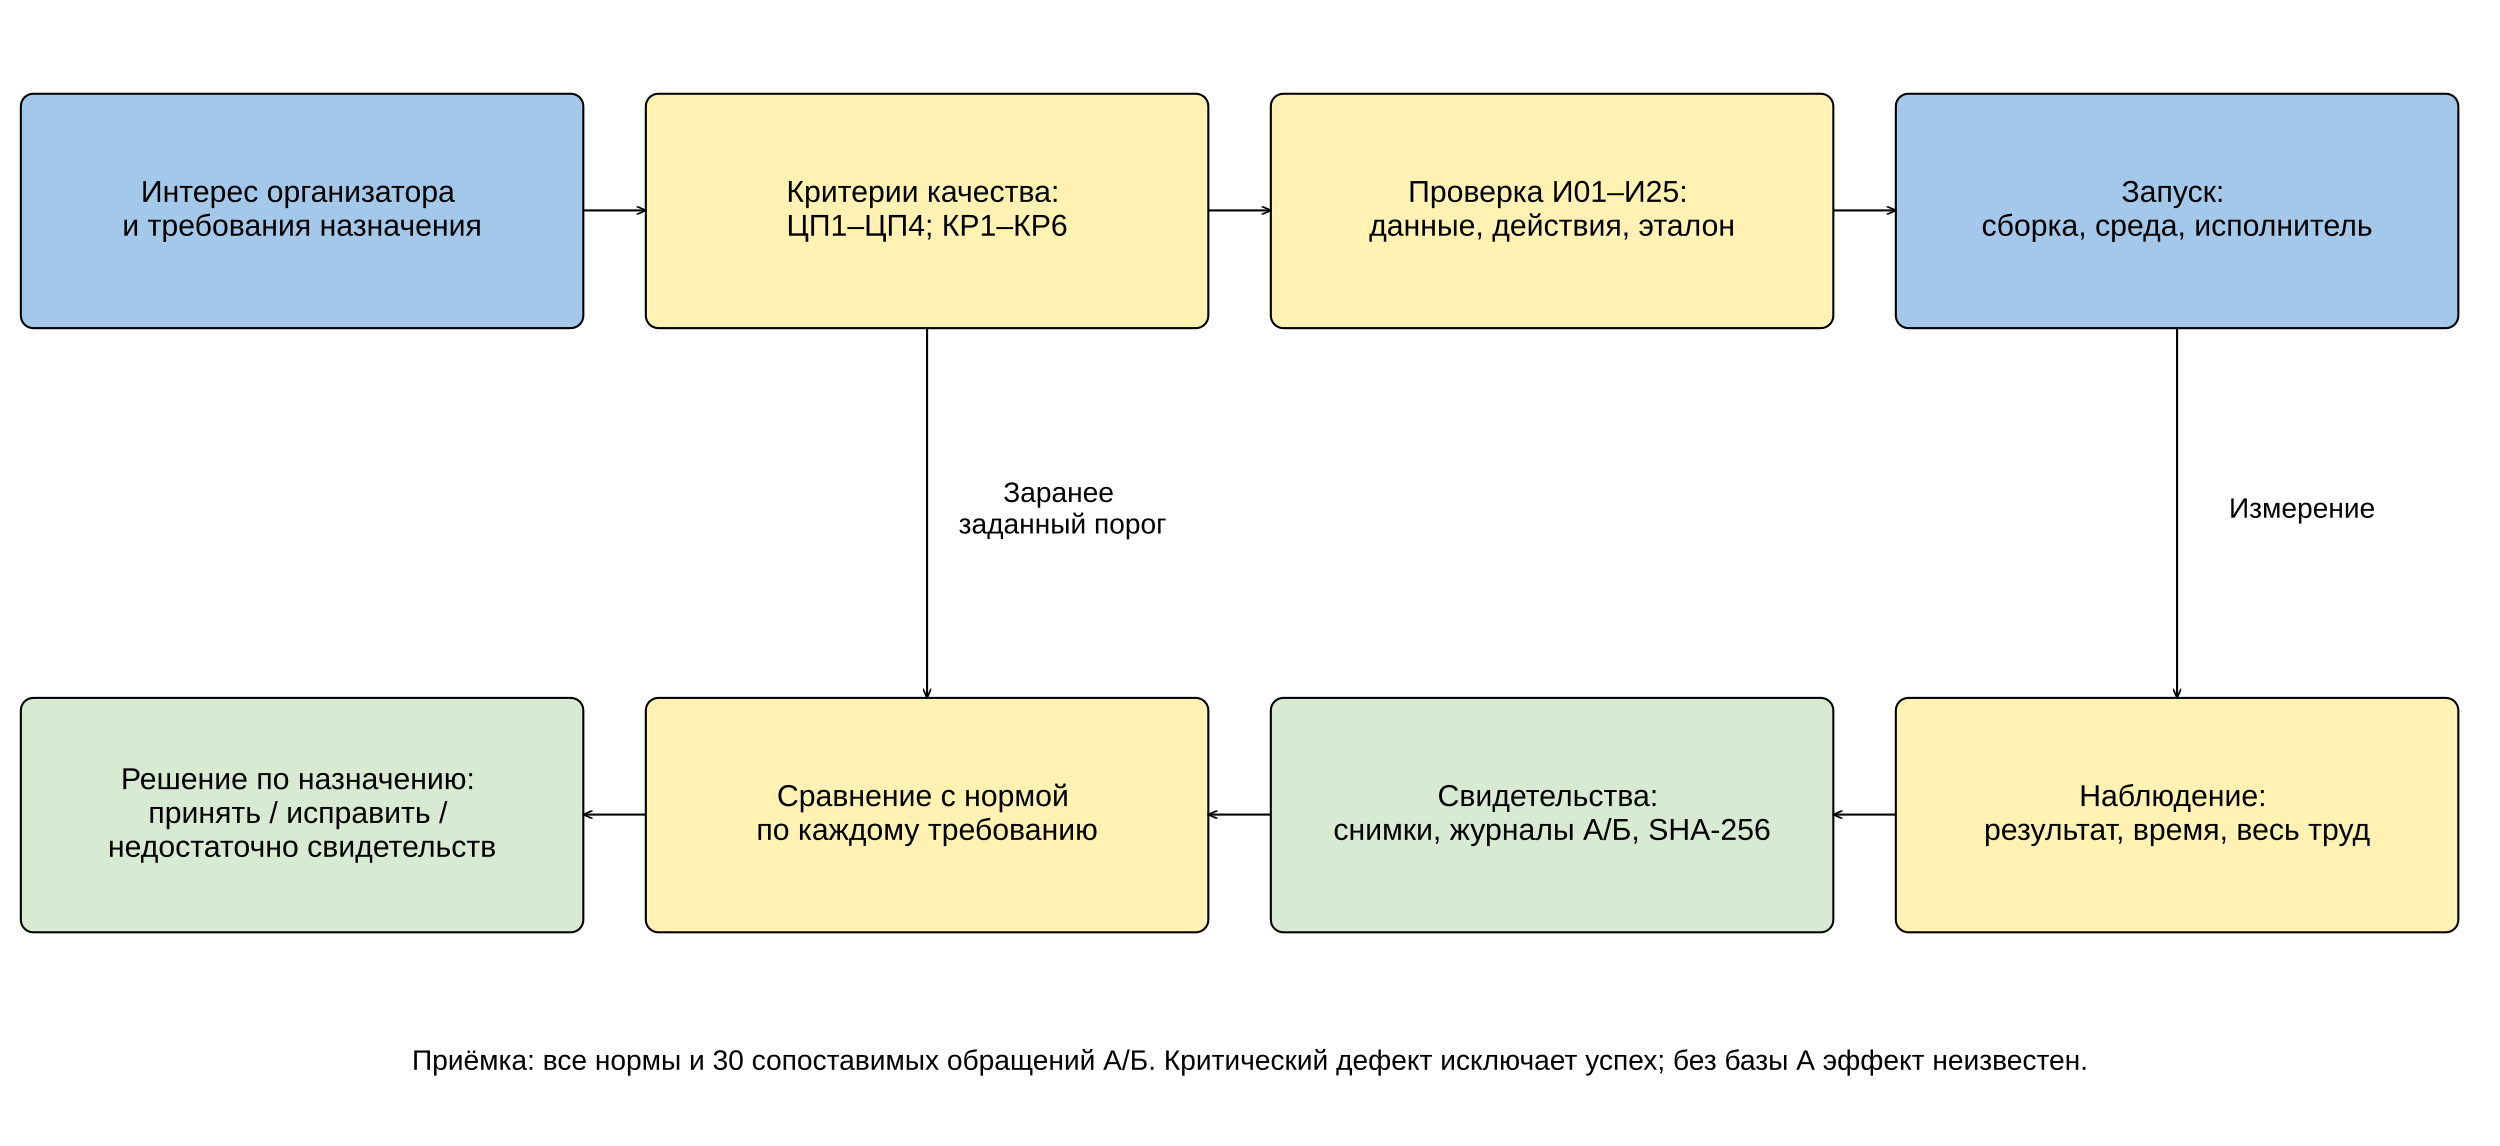
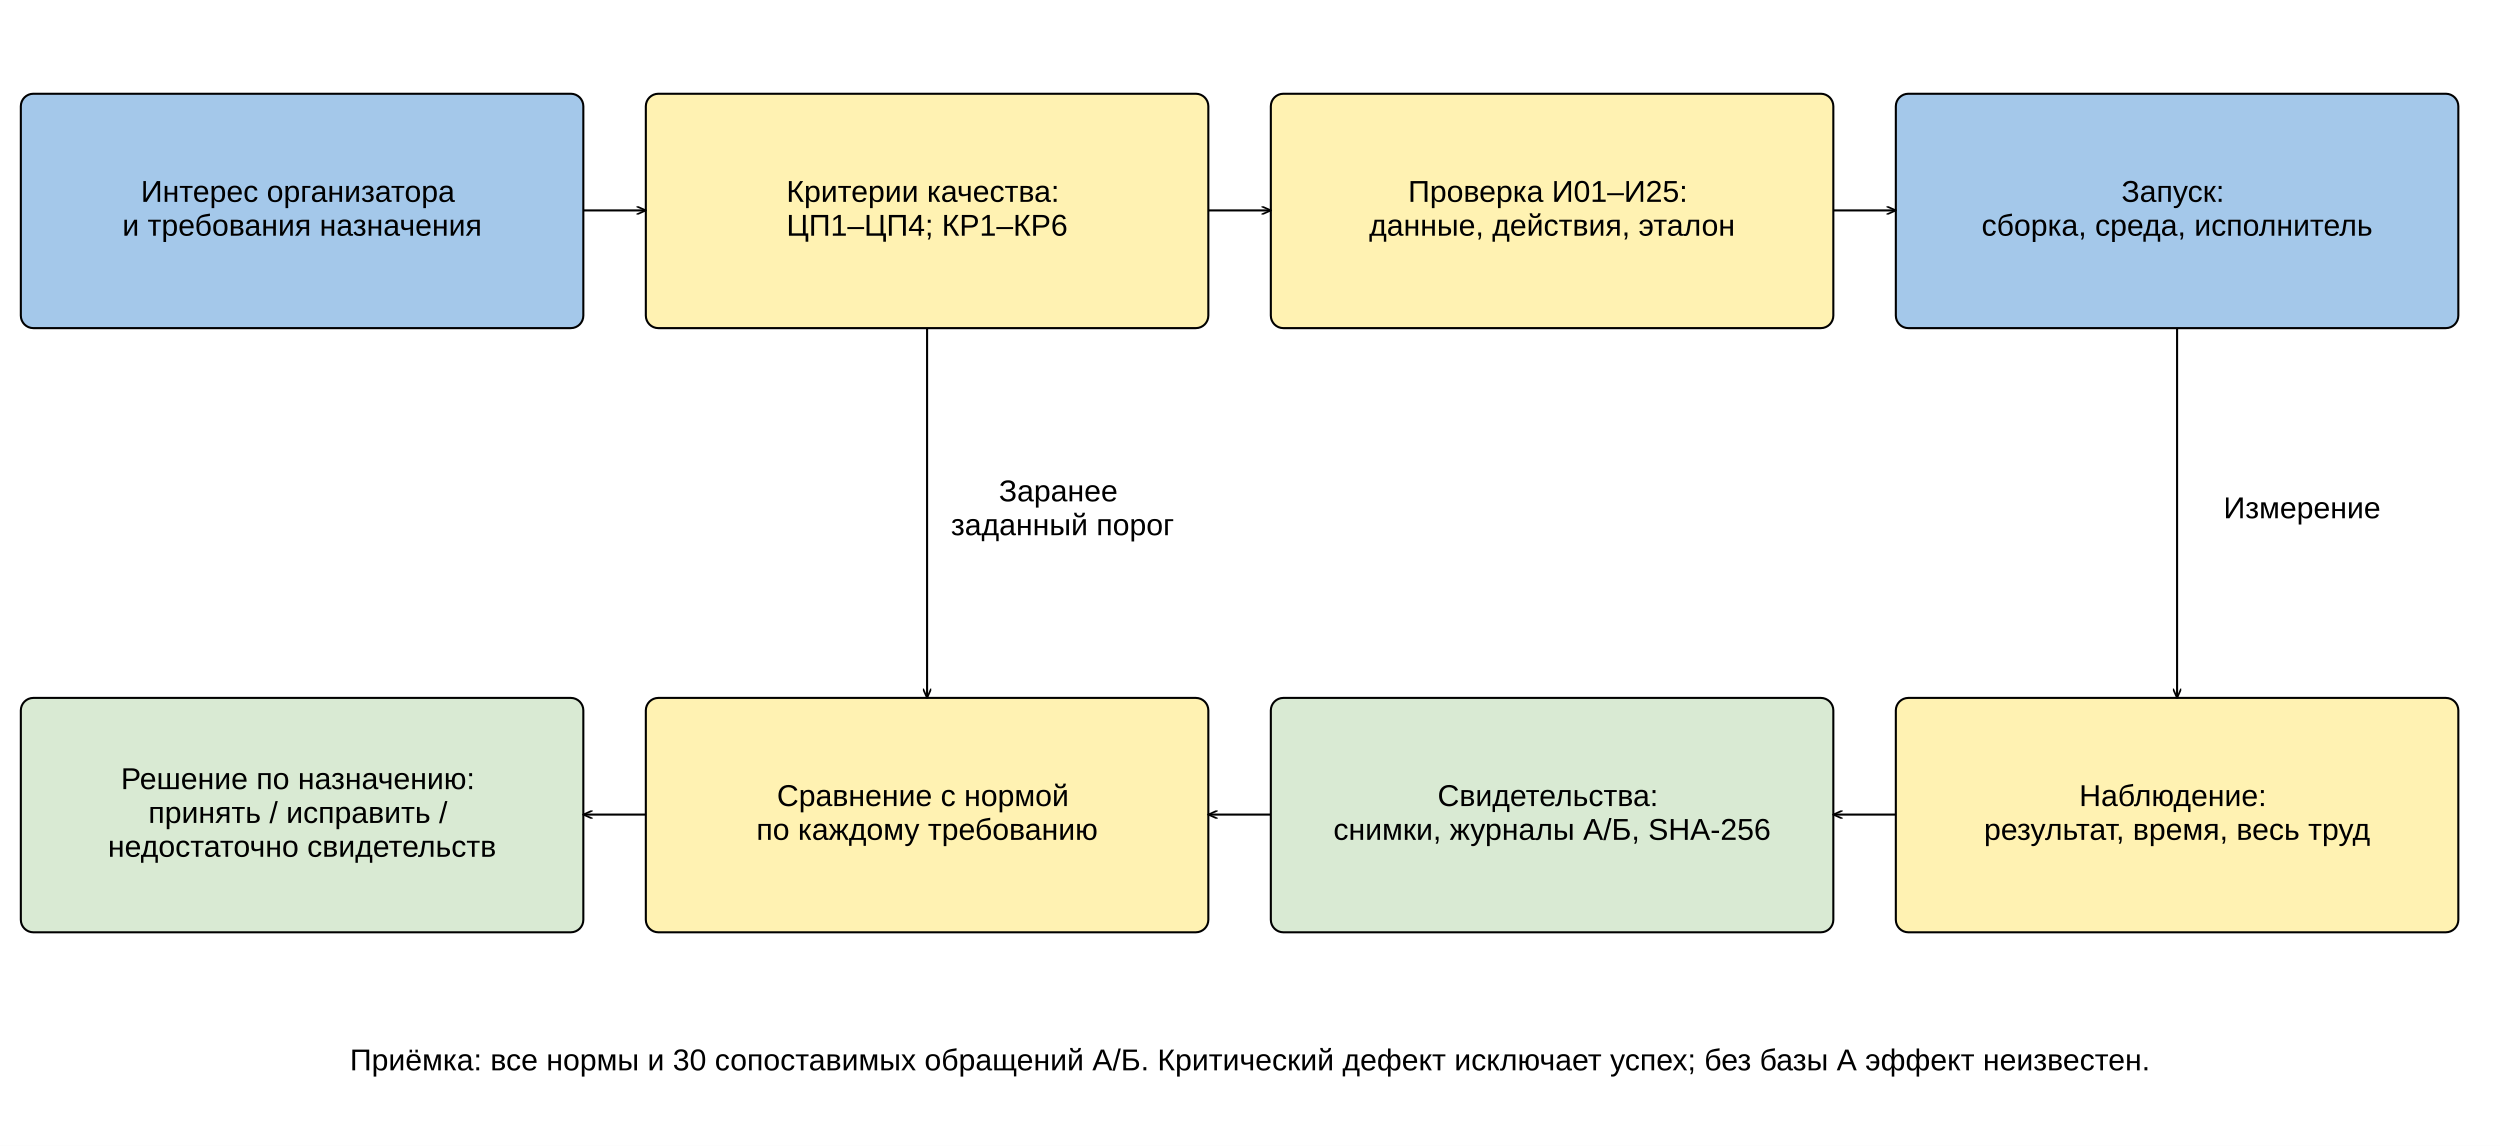
<svg xmlns="http://www.w3.org/2000/svg" width="2400" height="1100" viewBox="0 0 2400 1100">
  <defs>
    <marker id="arrow" markerWidth="10" markerHeight="8" refX="9" refY="4" orient="auto" markerUnits="userSpaceOnUse">
      <path d="M 0 0 L 9 4 L 0 8" fill="none" stroke="black" stroke-width="1.7" />
    </marker>
  </defs>
  <rect width="100%" height="100%" fill="white" />
  <rect x="20" y="90" width="540" height="225" rx="12" fill="#A4C8EA" stroke="black" stroke-width="2" />
  <text x="290.0" y="193.80" text-anchor="middle" font-family="Arial" font-size="29" fill="black">
    <tspan x="290.0" dy="0">Интерес организатора</tspan>
    <tspan x="290.0" dy="32.48">и требования назначения</tspan>
  </text>
  <rect x="620" y="90" width="540" height="225" rx="12" fill="#FFF2B2" stroke="black" stroke-width="2" />
  <text x="890.0" y="193.80" text-anchor="middle" font-family="Arial" font-size="29" fill="black">
    <tspan x="890.0" dy="0">Критерии качества:</tspan>
    <tspan x="890.0" dy="32.48">ЦП1–ЦП4; КР1–КР6</tspan>
  </text>
  <rect x="1220" y="90" width="540" height="225" rx="12" fill="#FFF2B2" stroke="black" stroke-width="2" />
  <text x="1490.0" y="193.80" text-anchor="middle" font-family="Arial" font-size="29" fill="black">
    <tspan x="1490.0" dy="0">Проверка И01–И25:</tspan>
    <tspan x="1490.0" dy="32.48">данные, действия, эталон</tspan>
  </text>
  <rect x="1820" y="90" width="540" height="225" rx="12" fill="#A4C8EA" stroke="black" stroke-width="2" />
  <text x="2090.0" y="193.80" text-anchor="middle" font-family="Arial" font-size="29" fill="black">
    <tspan x="2090.0" dy="0">Запуск:</tspan>
    <tspan x="2090.0" dy="32.48">сборка, среда, исполнитель</tspan>
  </text>
  <rect x="1820" y="670" width="540" height="225" rx="12" fill="#FFF2B2" stroke="black" stroke-width="2" />
  <text x="2090.0" y="773.80" text-anchor="middle" font-family="Arial" font-size="29" fill="black">
    <tspan x="2090.0" dy="0">Наблюдение:</tspan>
    <tspan x="2090.0" dy="32.48">результат, время, весь труд</tspan>
  </text>
  <rect x="1220" y="670" width="540" height="225" rx="12" fill="#D9EAD3" stroke="black" stroke-width="2" />
  <text x="1490.0" y="773.80" text-anchor="middle" font-family="Arial" font-size="29" fill="black">
    <tspan x="1490.0" dy="0">Свидетельства:</tspan>
    <tspan x="1490.0" dy="32.48">снимки, журналы А/Б, SHA-256</tspan>
  </text>
  <rect x="620" y="670" width="540" height="225" rx="12" fill="#FFF2B2" stroke="black" stroke-width="2" />
  <text x="890.0" y="773.80" text-anchor="middle" font-family="Arial" font-size="29" fill="black">
    <tspan x="890.0" dy="0">Сравнение с нормой</tspan>
    <tspan x="890.0" dy="32.48">по каждому требованию</tspan>
  </text>
  <rect x="20" y="670" width="540" height="225" rx="12" fill="#D9EAD3" stroke="black" stroke-width="2" />
  <text x="290.0" y="757.56" text-anchor="middle" font-family="Arial" font-size="29" fill="black">
    <tspan x="290.0" dy="0">Решение по назначению:</tspan>
    <tspan x="290.0" dy="32.48">принять / исправить /</tspan>
    <tspan x="290.0" dy="32.48">недостаточно свидетельств</tspan>
  </text>
  <polyline points="560,202 620,202" fill="none" stroke="black" stroke-width="2" marker-end="url(#arrow)" />
  <polyline points="1160,202 1220,202" fill="none" stroke="black" stroke-width="2" marker-end="url(#arrow)" />
  <polyline points="1760,202 1820,202" fill="none" stroke="black" stroke-width="2" marker-end="url(#arrow)" />
  <polyline points="2090,315 2090,670" fill="none" stroke="black" stroke-width="2" marker-end="url(#arrow)" />
-   <rect x="2134.0" y="472.88" width="152.0" height="34.24" fill="white" />
-   <text x="2210" y="497.02" text-anchor="middle" font-family="Arial" font-size="27" fill="black">
+   <rect x="2129.0" y="471.76" width="162.0" height="36.48" fill="white" />
+   <text x="2210" y="497.54" text-anchor="middle" font-family="Arial" font-size="29" fill="black">
    <tspan x="2210" dy="0">Измерение</tspan>
  </text>
  <polyline points="1820,782 1760,782" fill="none" stroke="black" stroke-width="2" marker-end="url(#arrow)" />
  <polyline points="1220,782 1160,782" fill="none" stroke="black" stroke-width="2" marker-end="url(#arrow)" />
  <polyline points="620,782 560,782" fill="none" stroke="black" stroke-width="2" marker-end="url(#arrow)" />
  <polyline points="890,315 890,670" fill="none" stroke="black" stroke-width="2" marker-end="url(#arrow)" />
-   <rect x="914.0" y="457.76" width="212.0" height="64.48" fill="white" />
-   <text x="1020" y="481.90" text-anchor="middle" font-family="Arial" font-size="27" fill="black">
+   <rect x="907.0" y="455.52" width="226.0" height="68.96" fill="white" />
+   <text x="1020" y="481.30" text-anchor="middle" font-family="Arial" font-size="29" fill="black">
    <tspan x="1020" dy="0">Заранее</tspan>
-     <tspan x="1020" dy="30.24">заданный порог</tspan>
+     <tspan x="1020" dy="32.48">заданный порог</tspan>
  </text>
-   <text x="1200" y="1027.02" text-anchor="middle" font-family="Arial" font-size="27" fill="black">
+   <text x="1200" y="1027.54" text-anchor="middle" font-family="Arial" font-size="29" fill="black">
    <tspan x="1200" dy="0">Приёмка: все нормы и 30 сопоставимых обращений А/Б. Критический дефект исключает успех; без базы А эффект неизвестен.</tspan>
  </text>
</svg>
